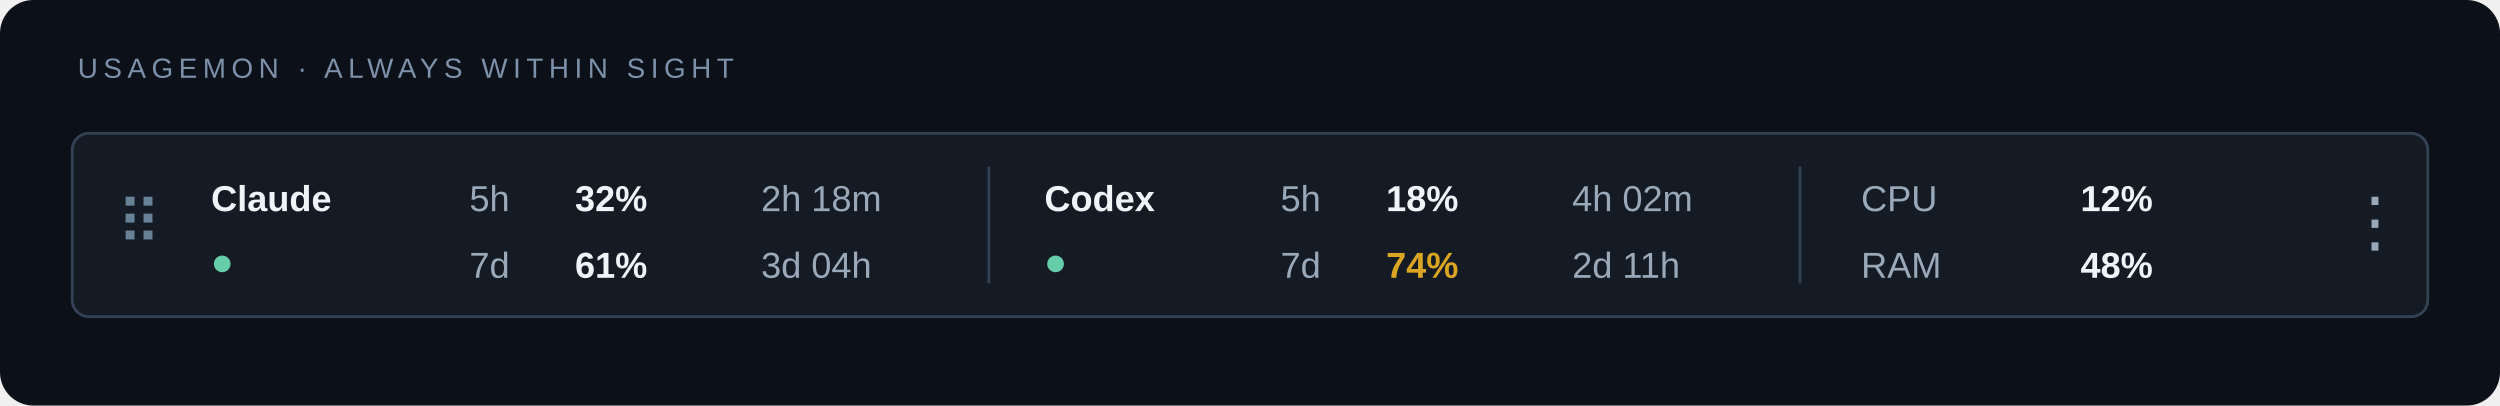
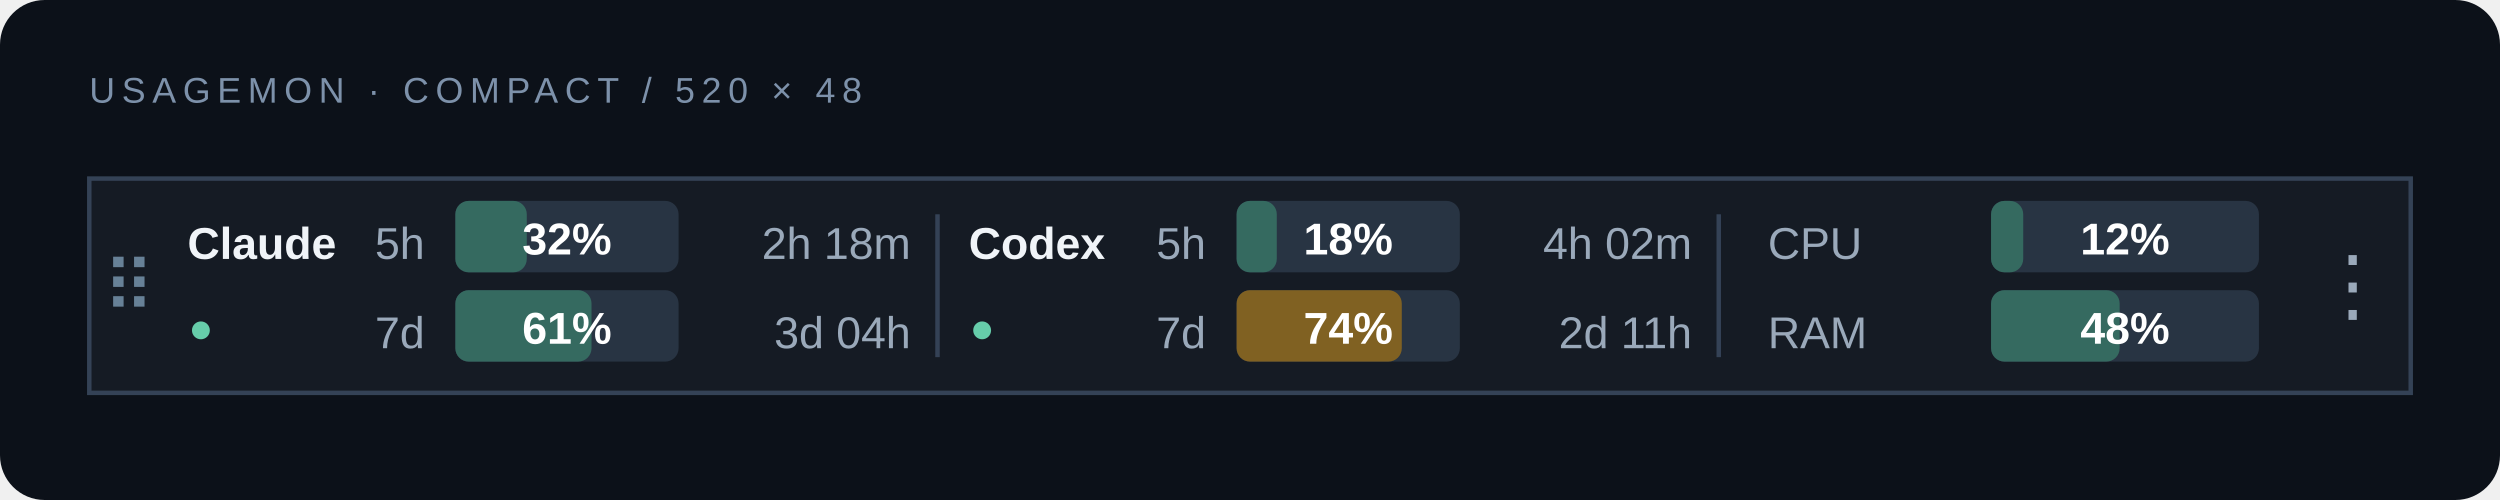
- <svg xmlns="http://www.w3.org/2000/svg" width="900" height="146" viewBox="0 0 900 146">
-   <rect width="900" height="146" rx="12" fill="#0c1119" />
-   <text x="28" y="28" fill="#7d91aa" font-family="Segoe UI,Arial,sans-serif" font-size="10" letter-spacing="2">USAGEMON · ALWAYS WITHIN SIGHT</text>
-   <rect x="26" y="48" width="848" height="66" rx="6" fill="#151b24" stroke="#344256" />
-   <g font-family="Segoe UI,Arial,sans-serif" font-size="13">
-     <text x="42" y="88" fill="#678197" font-size="22">⠿</text>
-     <text x="76" y="76" fill="#f0f4f8" font-weight="600">Claude</text>
-     <circle cx="80" cy="95" r="3" fill="#66cdaa" />
-     <text x="169" y="76" fill="#9aa9ba">5h</text>
-     <text x="169" y="100" fill="#9aa9ba">7d</text>
-     <text x="207" y="76" fill="#f0f4f8" font-weight="600">32%</text>
-     <text x="207" y="100" fill="#f0f4f8" font-weight="600">61%</text>
-     <text x="274" y="76" fill="#9aa9ba">2h 18m</text>
-     <text x="274" y="100" fill="#9aa9ba">3d 04h</text>
-     <path d="M356 60v42M648 60v42" stroke="#344256" />
-     <text x="376" y="76" fill="#f0f4f8" font-weight="600">Codex</text>
-     <circle cx="380" cy="95" r="3" fill="#66cdaa" />
-     <text x="461" y="76" fill="#9aa9ba">5h</text>
-     <text x="461" y="100" fill="#9aa9ba">7d</text>
-     <text x="499" y="76" fill="#f0f4f8" font-weight="600">18%</text>
-     <text x="499" y="100" fill="#daa520" font-weight="600">74%</text>
-     <text x="566" y="76" fill="#9aa9ba">4h 02m</text>
-     <text x="566" y="100" fill="#9aa9ba">2d 11h</text>
-     <text x="670" y="76" fill="#9aa9ba">CPU</text>
-     <text x="670" y="100" fill="#9aa9ba">RAM</text>
-     <text x="775" y="76" fill="#f0f4f8" text-anchor="end" font-weight="600">12%</text>
-     <text x="775" y="100" fill="#f0f4f8" text-anchor="end" font-weight="600">48%</text>
-     <text x="843" y="88" fill="#9aa9ba" font-size="24">⋮</text>
+ <svg xmlns="http://www.w3.org/2000/svg" width="780" height="156" viewBox="0 0 560 112">
+   <rect width="560" height="112" rx="10" fill="#0c1119" />
+   <text x="20" y="23" fill="#7d91aa" font-family="Segoe UI,Arial,sans-serif" font-size="8" letter-spacing="1.5">USAGEMON · COMPACT / 520 × 48</text>
+   <rect x="20" y="40" width="520" height="48" fill="#151b24" stroke="#344256" />
+   <g font-family="Segoe UI,Arial,sans-serif" font-size="10">
+     <text x="23" y="70" fill="#678197" font-size="16">⠿</text>
+     <text x="42" y="58" fill="#f0f4f8" font-weight="600">Claude</text>
+     <circle cx="45" cy="74" r="2" fill="#66cdaa" />
+     <text x="84" y="58" fill="#9aa9ba">5h</text>
+     <text x="84" y="78" fill="#9aa9ba">7d</text>
+     <rect x="102" y="45" width="50" height="16" rx="3" fill="#283443" />
+     <rect x="102" y="45" width="16" height="16" rx="3" fill="#356a60" />
+     <rect x="102" y="65" width="50" height="16" rx="3" fill="#283443" />
+     <rect x="102" y="65" width="30.5" height="16" rx="3" fill="#356a60" />
+     <text x="127" y="57" fill="white" font-weight="600" text-anchor="middle">32%</text>
+     <text x="127" y="77" fill="white" font-weight="600" text-anchor="middle">61%</text>
+     <text x="204" y="58" fill="#9aa9ba" text-anchor="end">2h 18m</text>
+     <text x="204" y="78" fill="#9aa9ba" text-anchor="end">3d 04h</text>
+     <path d="M210 48v32M385 48v32" stroke="#344256" />
+     <text x="217" y="58" fill="#f0f4f8" font-weight="600">Codex</text>
+     <circle cx="220" cy="74" r="2" fill="#66cdaa" />
+     <text x="259" y="58" fill="#9aa9ba">5h</text>
+     <text x="259" y="78" fill="#9aa9ba">7d</text>
+     <rect x="277" y="45" width="50" height="16" rx="3" fill="#283443" />
+     <rect x="277" y="45" width="9" height="16" rx="3" fill="#356a60" />
+     <rect x="277" y="65" width="50" height="16" rx="3" fill="#283443" />
+     <rect x="277" y="65" width="37" height="16" rx="3" fill="#806122" />
+     <text x="302" y="57" fill="white" font-weight="600" text-anchor="middle">18%</text>
+     <text x="302" y="77" fill="white" font-weight="600" text-anchor="middle">74%</text>
+     <text x="379" y="58" fill="#9aa9ba" text-anchor="end">4h 02m</text>
+     <text x="379" y="78" fill="#9aa9ba" text-anchor="end">2d 11h</text>
+     <text x="396" y="58" fill="#9aa9ba">CPU</text>
+     <text x="396" y="78" fill="#9aa9ba">RAM</text>
+     <rect x="446" y="45" width="60" height="16" rx="3" fill="#283443" />
+     <rect x="446" y="45" width="7.2" height="16" rx="3" fill="#356a60" />
+     <rect x="446" y="65" width="60" height="16" rx="3" fill="#283443" />
+     <rect x="446" y="65" width="28.8" height="16" rx="3" fill="#356a60" />
+     <text x="476" y="57" fill="white" text-anchor="middle" font-weight="600">12%</text>
+     <text x="476" y="77" fill="white" text-anchor="middle" font-weight="600">48%</text>
+     <text x="527" y="70" fill="#9aa9ba" font-size="18" text-anchor="middle">⋮</text>
  </g>
</svg>
